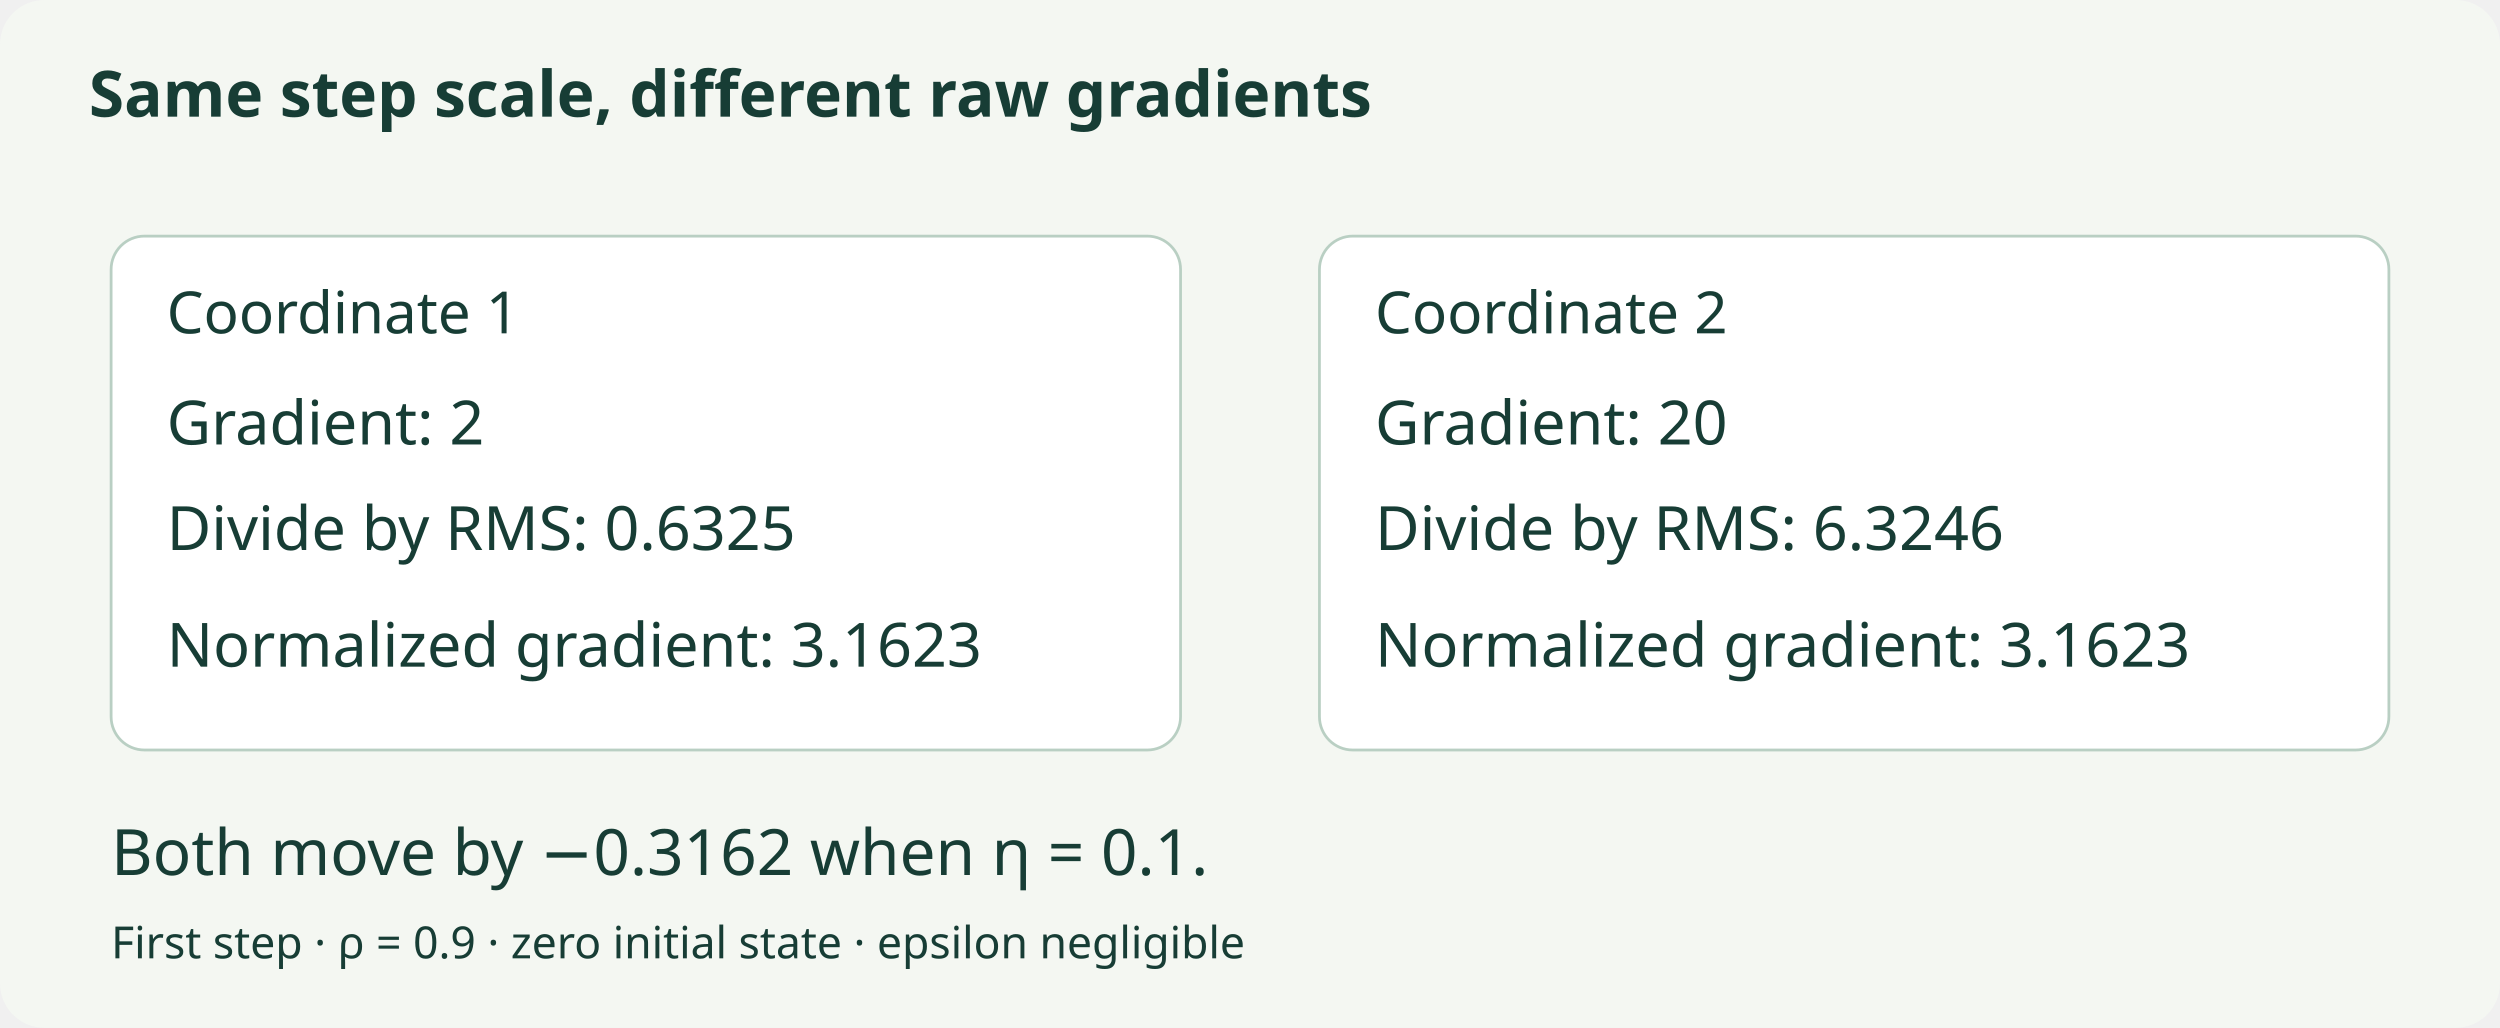
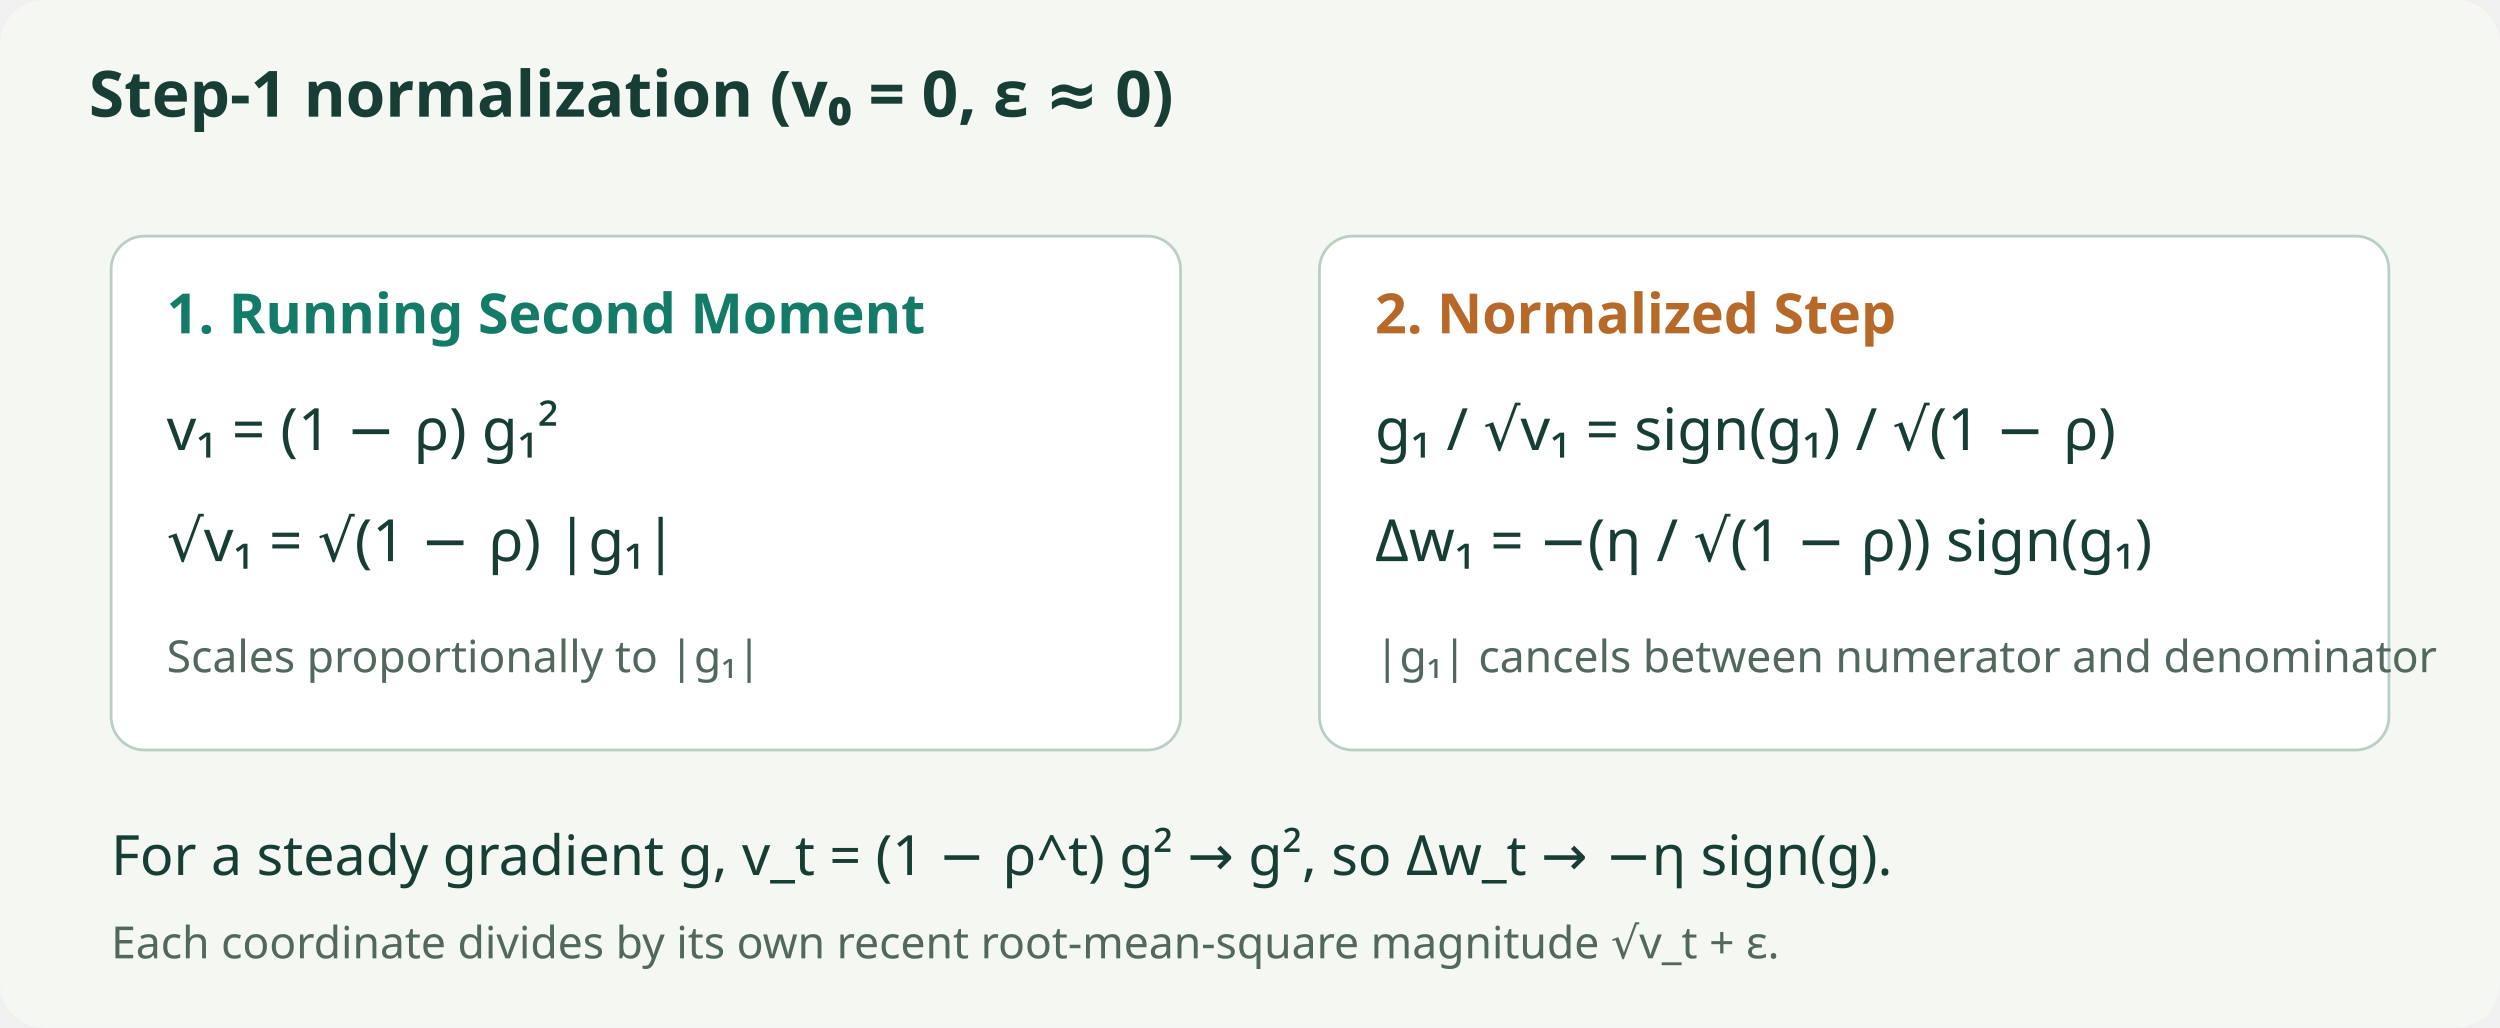
- <svg xmlns="http://www.w3.org/2000/svg" viewBox="0 0 900 370" role="img" aria-label="Same step scale, different raw gradients">
+ <svg xmlns="http://www.w3.org/2000/svg" viewBox="0 0 900 370" role="img" aria-label="RMSprop normalizes each coordinate by its running root-mean-square gradient">
  <rect width="900" height="370" rx="16" fill="#f4f7f2" />
  <g font-family="system-ui,sans-serif" fill="#173d35">
-     <text x="32" y="42" font-size="23" font-weight="700">Same step scale, different raw gradients</text>
+     <text x="32" y="42" font-size="23" font-weight="700">Step-1 normalization (v₀ = 0, ε ≈ 0)</text>
    <rect x="40" y="85" width="385" height="185" rx="12" fill="white" stroke="#b9cfc3" />
-     <text x="60" y="120" font-size="21">Coordinate 1</text>
-     <text x="60" y="160" font-size="22">Gradient: 2</text>
-     <text x="60" y="198" font-size="22">Divide by RMS: 0.6325</text>
-     <text x="60" y="240" font-size="22">Normalized gradient: 3.1623</text>
+     <text x="60" y="120" font-size="20" font-weight="700" fill="#137b68">1. Running Second Moment</text>
+     <text x="60" y="162" font-size="21">v₁ = (1 − ρ) g₁²</text>
+     <text x="60" y="202" font-size="21">√v₁ = √(1 − ρ) |g₁|</text>
+     <text x="60" y="242" font-size="16" fill="#52685c">Scales proportionally to |g₁|</text>
    <rect x="475" y="85" width="385" height="185" rx="12" fill="white" stroke="#b9cfc3" />
-     <text x="495" y="120" font-size="21">Coordinate 2</text>
-     <text x="495" y="160" font-size="22">Gradient: 20</text>
-     <text x="495" y="198" font-size="22">Divide by RMS: 6.3246</text>
-     <text x="495" y="240" font-size="22">Normalized gradient: 3.1623</text>
-     <text x="40" y="315" font-size="23">Both move by −0.3162 when η = 0.1.</text>
-     <text x="40" y="345" font-size="16">First step · ρ = 0.9 · zero initial state · epsilon negligible</text>
+     <text x="495" y="120" font-size="20" font-weight="700" fill="#b66929">2. Normalized Step</text>
+     <text x="495" y="162" font-size="21">g₁ / √v₁ = sign(g₁) / √(1 − ρ)</text>
+     <text x="495" y="202" font-size="21">Δw₁ = −(η / √(1 − ρ)) sign(g₁)</text>
+     <text x="495" y="242" font-size="16" fill="#52685c">|g₁| cancels between numerator and denominator</text>
+     <text x="40" y="315" font-size="20">For a steady gradient g, v_t = (1 − ρ^t) g² → g², so Δw_t → −η sign(g).</text>
+     <text x="40" y="345" font-size="16" fill="#52685c">Each coordinate divides by its own recent root-mean-square magnitude √v_t + ε.</text>
  </g>
</svg>
